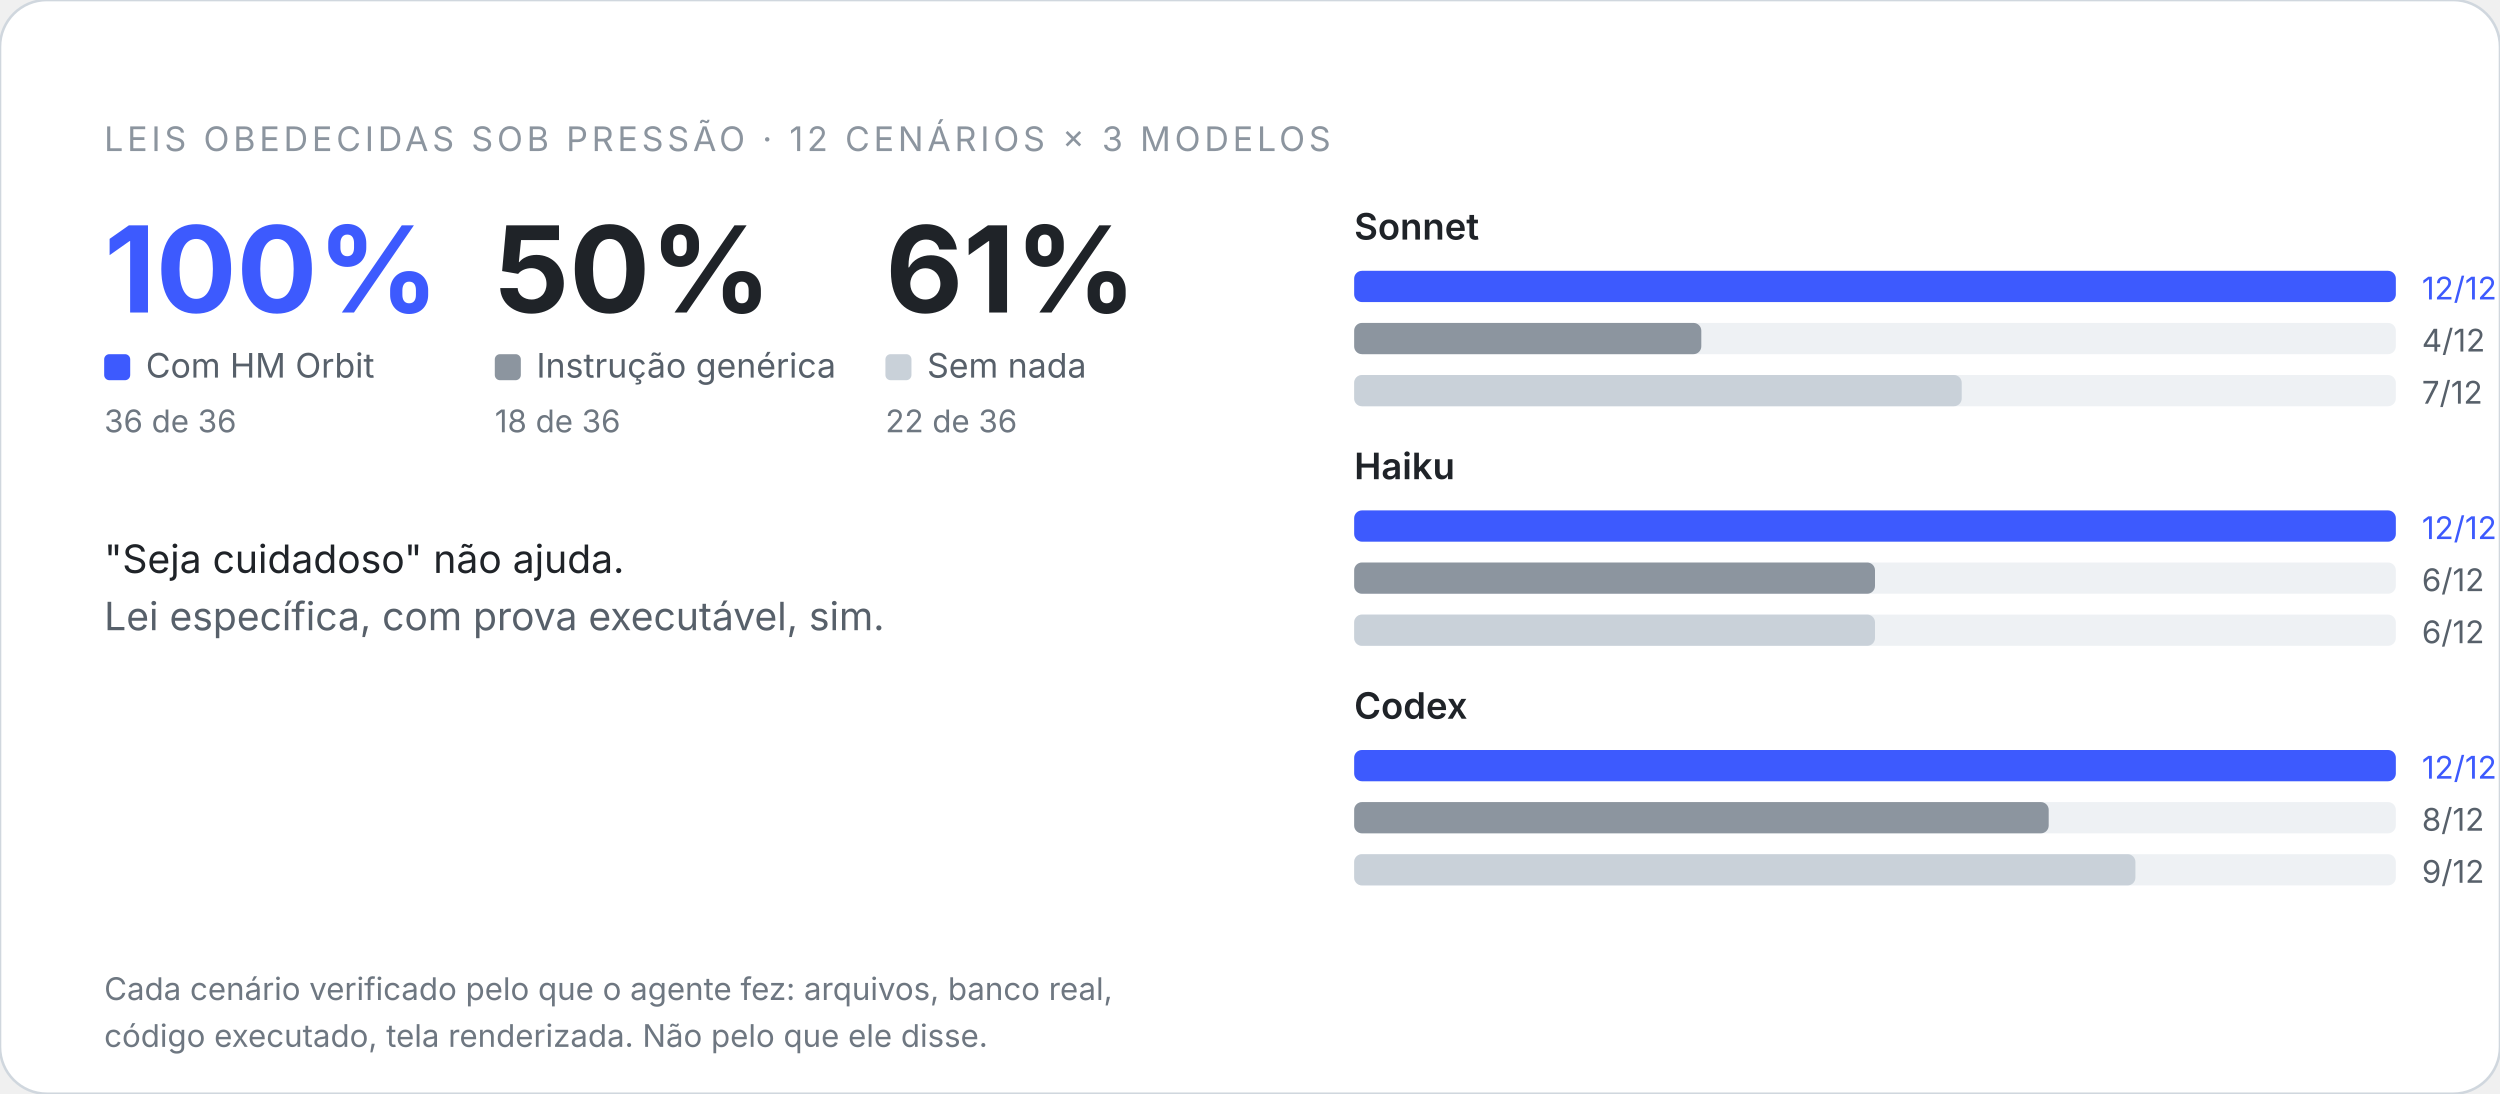
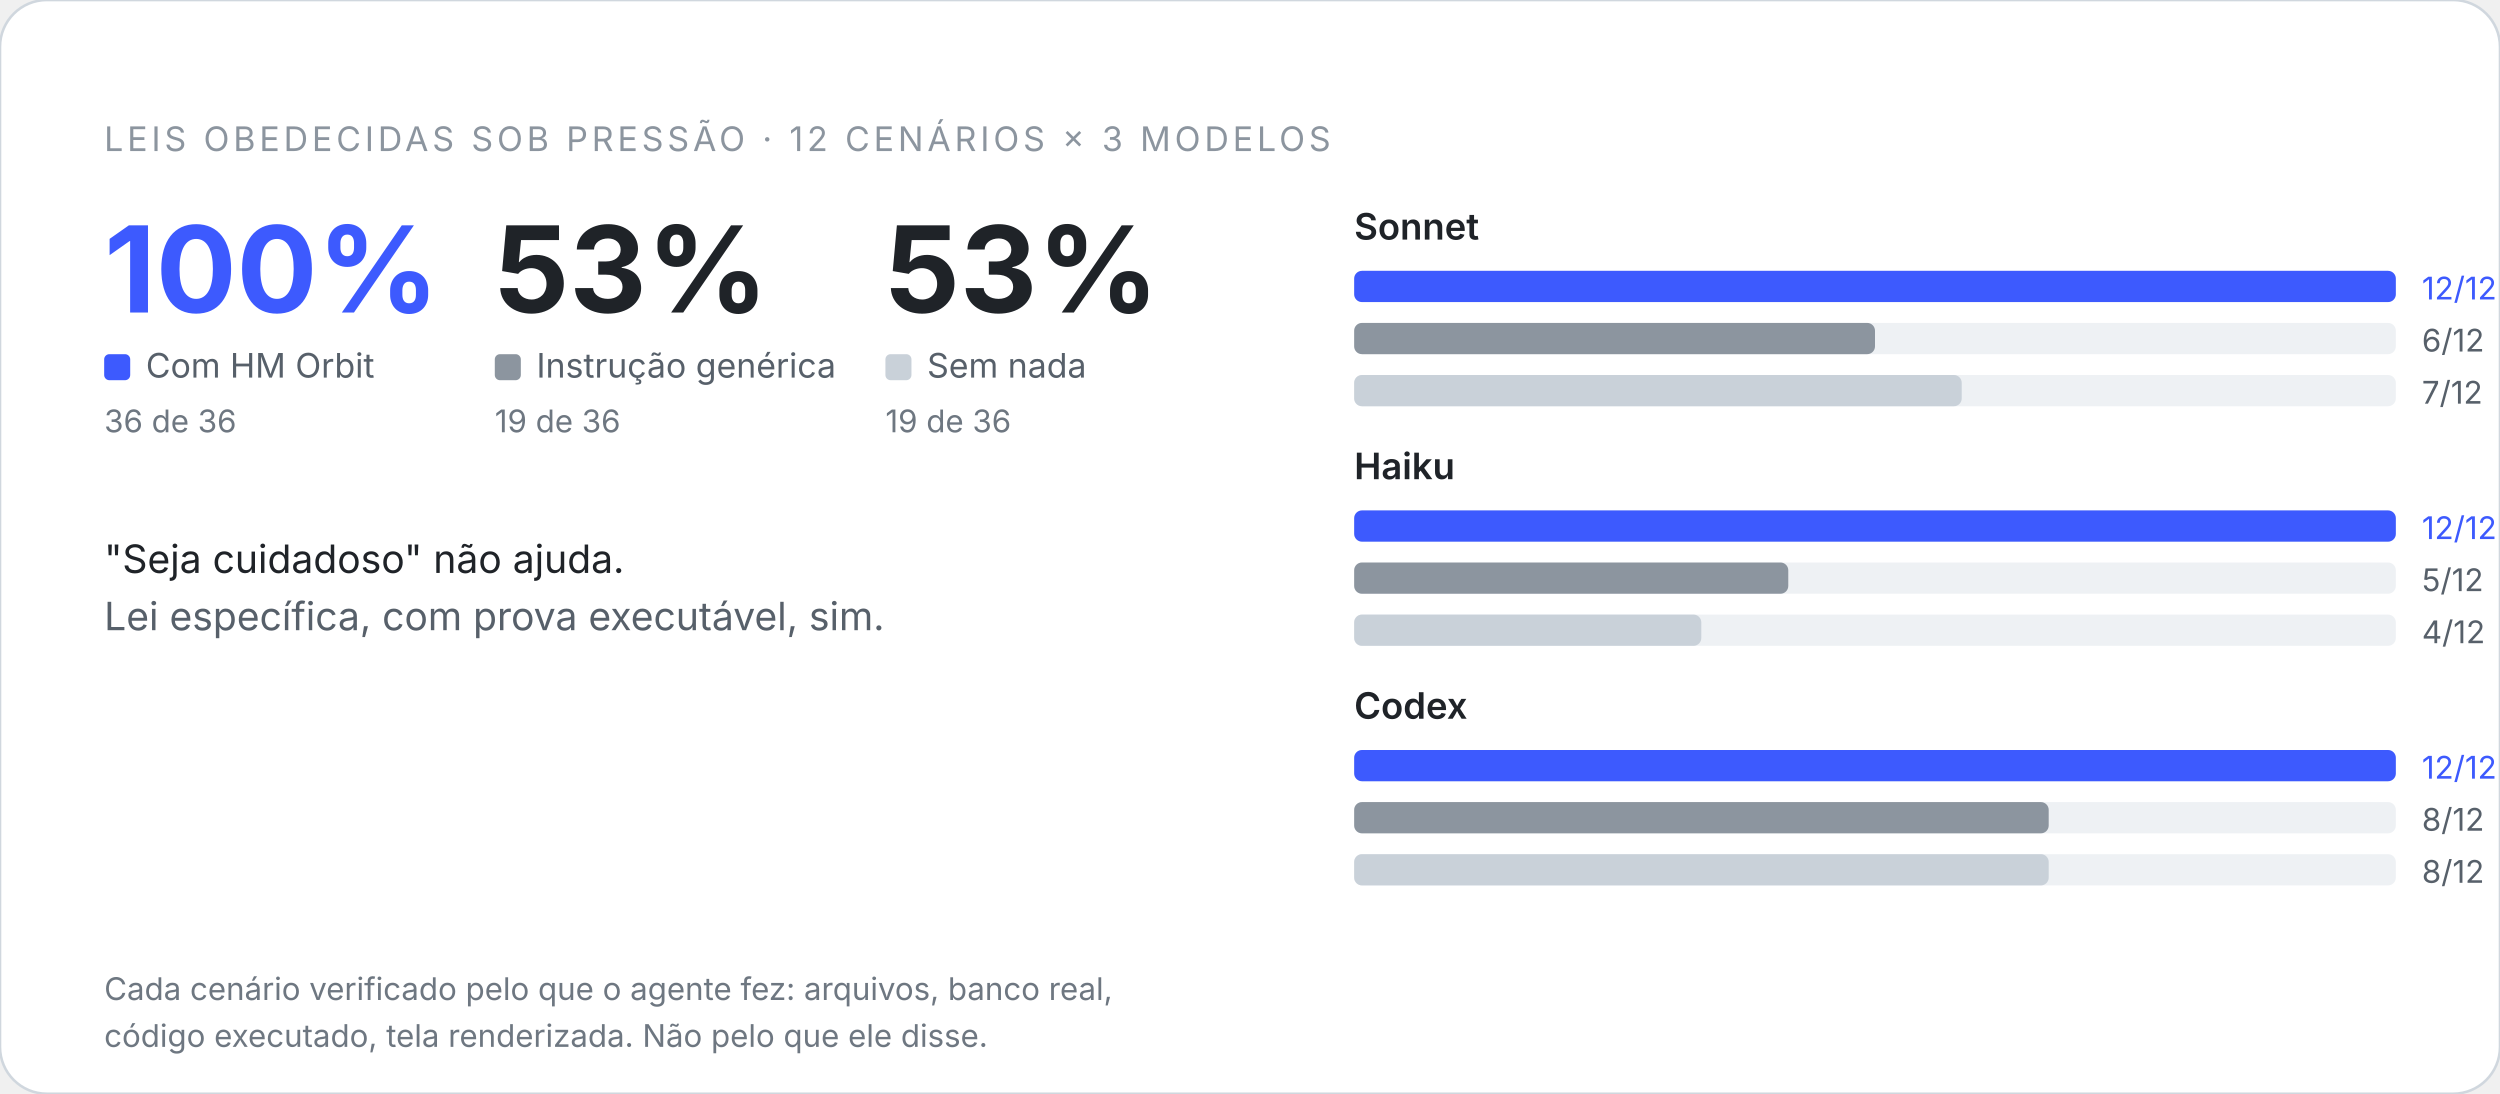
<svg xmlns="http://www.w3.org/2000/svg" width="960" height="420" viewBox="0 0 960 420" role="img" aria-label="Benchmark: com HM Orbit o agente obedece 36 de 36 leis sob pressão; com instrução genérica, 18; sem nada, 22.">
  <rect width="960" height="420" rx="18" fill="#FFFFFF" stroke="#D0D7DE" />
  <text x="40" y="58" font-family="Inter, -apple-system, Segoe UI, Helvetica, Arial, sans-serif" font-size="13" letter-spacing="1.5" fill="#8C959F">LEIS OBEDECIDAS SOB PRESSÃO · 12 CENÁRIOS × 3 MODELOS</text>
  <text x="40" y="120" font-family="Inter, -apple-system, Segoe UI, Helvetica, Arial, sans-serif" font-size="46" font-weight="700" fill="#3D5AFE">100%</text>
  <rect x="40" y="136" width="10" height="10" rx="2" fill="#3D5AFE" />
  <text x="56" y="145" font-family="Inter, -apple-system, Segoe UI, Helvetica, Arial, sans-serif" font-size="13" fill="#57606A">Com HM Orbit</text>
  <text x="40" y="166" font-family="Inter, -apple-system, Segoe UI, Helvetica, Arial, sans-serif" font-size="12" fill="#6E7781">36 de 36</text>
-   <text x="190" y="120" font-family="Inter, -apple-system, Segoe UI, Helvetica, Arial, sans-serif" font-size="46" font-weight="700" fill="#1F2328">50%</text>
+   <text x="190" y="120" font-family="Inter, -apple-system, Segoe UI, Helvetica, Arial, sans-serif" font-size="46" font-weight="700" fill="#1F2328">53%</text>
  <rect x="190" y="136" width="10" height="10" rx="2" fill="#8C959F" />
  <text x="206" y="145" font-family="Inter, -apple-system, Segoe UI, Helvetica, Arial, sans-serif" font-size="13" fill="#57606A">Instrução genérica</text>
-   <text x="190" y="166" font-family="Inter, -apple-system, Segoe UI, Helvetica, Arial, sans-serif" font-size="12" fill="#6E7781">18 de 36</text>
-   <text x="340" y="120" font-family="Inter, -apple-system, Segoe UI, Helvetica, Arial, sans-serif" font-size="46" font-weight="700" fill="#1F2328">61%</text>
+   <text x="190" y="166" font-family="Inter, -apple-system, Segoe UI, Helvetica, Arial, sans-serif" font-size="12" fill="#6E7781">19 de 36</text>
+   <text x="340" y="120" font-family="Inter, -apple-system, Segoe UI, Helvetica, Arial, sans-serif" font-size="46" font-weight="700" fill="#1F2328">53%</text>
  <rect x="340" y="136" width="10" height="10" rx="2" fill="#C9D1D9" />
  <text x="356" y="145" font-family="Inter, -apple-system, Segoe UI, Helvetica, Arial, sans-serif" font-size="13" fill="#57606A">Sem nada</text>
-   <text x="340" y="166" font-family="Inter, -apple-system, Segoe UI, Helvetica, Arial, sans-serif" font-size="12" fill="#6E7781">22 de 36</text>
+   <text x="340" y="166" font-family="Inter, -apple-system, Segoe UI, Helvetica, Arial, sans-serif" font-size="12" fill="#6E7781">19 de 36</text>
  <text x="40" y="220" font-family="Inter, -apple-system, Segoe UI, Helvetica, Arial, sans-serif" font-size="15" fill="#1F2328">"Seja cuidadoso" não ajuda.</text>
  <text x="40" y="242" font-family="Inter, -apple-system, Segoe UI, Helvetica, Arial, sans-serif" font-size="15" fill="#57606A">Lei específica, com prova executável, sim.</text>
  <text x="40" y="384" font-family="Inter, -apple-system, Segoe UI, Helvetica, Arial, sans-serif" font-size="12" fill="#6E7781">Cada cenário verificado pelo que o agente fez: arquivos, banco real,</text>
  <text x="40" y="402" font-family="Inter, -apple-system, Segoe UI, Helvetica, Arial, sans-serif" font-size="12" fill="#6E7781">código executado, tela renderizada. Não pelo que ele disse.</text>
  <text x="520" y="92" font-family="Inter, -apple-system, Segoe UI, Helvetica, Arial, sans-serif" font-size="14" font-weight="600" fill="#1F2328">Sonnet</text>
  <rect x="520" y="104" width="400" height="12" rx="3" fill="#EEF1F4" />
  <rect x="520" y="104" width="400.0" height="12" rx="3" fill="#3D5AFE" />
  <text x="930" y="115" font-family="Inter, -apple-system, Segoe UI, Helvetica, Arial, sans-serif" font-size="12" fill="#3D5AFE">12/12</text>
  <rect x="520" y="124" width="400" height="12" rx="3" fill="#EEF1F4" />
-   <rect x="520" y="124" width="133.3" height="12" rx="3" fill="#8C959F" />
-   <text x="930" y="135" font-family="Inter, -apple-system, Segoe UI, Helvetica, Arial, sans-serif" font-size="12" fill="#57606A">4/12</text>
+   <rect x="520" y="124" width="200.0" height="12" rx="3" fill="#8C959F" />
+   <text x="930" y="135" font-family="Inter, -apple-system, Segoe UI, Helvetica, Arial, sans-serif" font-size="12" fill="#57606A">6/12</text>
  <rect x="520" y="144" width="400" height="12" rx="3" fill="#EEF1F4" />
  <rect x="520" y="144" width="233.3" height="12" rx="3" fill="#C9D1D9" />
  <text x="930" y="155" font-family="Inter, -apple-system, Segoe UI, Helvetica, Arial, sans-serif" font-size="12" fill="#57606A">7/12</text>
  <text x="520" y="184" font-family="Inter, -apple-system, Segoe UI, Helvetica, Arial, sans-serif" font-size="14" font-weight="600" fill="#1F2328">Haiku</text>
  <rect x="520" y="196" width="400" height="12" rx="3" fill="#EEF1F4" />
  <rect x="520" y="196" width="400.0" height="12" rx="3" fill="#3D5AFE" />
  <text x="930" y="207" font-family="Inter, -apple-system, Segoe UI, Helvetica, Arial, sans-serif" font-size="12" fill="#3D5AFE">12/12</text>
  <rect x="520" y="216" width="400" height="12" rx="3" fill="#EEF1F4" />
-   <rect x="520" y="216" width="200.0" height="12" rx="3" fill="#8C959F" />
-   <text x="930" y="227" font-family="Inter, -apple-system, Segoe UI, Helvetica, Arial, sans-serif" font-size="12" fill="#57606A">6/12</text>
+   <rect x="520" y="216" width="166.7" height="12" rx="3" fill="#8C959F" />
+   <text x="930" y="227" font-family="Inter, -apple-system, Segoe UI, Helvetica, Arial, sans-serif" font-size="12" fill="#57606A">5/12</text>
  <rect x="520" y="236" width="400" height="12" rx="3" fill="#EEF1F4" />
-   <rect x="520" y="236" width="200.0" height="12" rx="3" fill="#C9D1D9" />
-   <text x="930" y="247" font-family="Inter, -apple-system, Segoe UI, Helvetica, Arial, sans-serif" font-size="12" fill="#57606A">6/12</text>
+   <rect x="520" y="236" width="133.3" height="12" rx="3" fill="#C9D1D9" />
+   <text x="930" y="247" font-family="Inter, -apple-system, Segoe UI, Helvetica, Arial, sans-serif" font-size="12" fill="#57606A">4/12</text>
  <text x="520" y="276" font-family="Inter, -apple-system, Segoe UI, Helvetica, Arial, sans-serif" font-size="14" font-weight="600" fill="#1F2328">Codex</text>
  <rect x="520" y="288" width="400" height="12" rx="3" fill="#EEF1F4" />
  <rect x="520" y="288" width="400.0" height="12" rx="3" fill="#3D5AFE" />
  <text x="930" y="299" font-family="Inter, -apple-system, Segoe UI, Helvetica, Arial, sans-serif" font-size="12" fill="#3D5AFE">12/12</text>
  <rect x="520" y="308" width="400" height="12" rx="3" fill="#EEF1F4" />
  <rect x="520" y="308" width="266.7" height="12" rx="3" fill="#8C959F" />
  <text x="930" y="319" font-family="Inter, -apple-system, Segoe UI, Helvetica, Arial, sans-serif" font-size="12" fill="#57606A">8/12</text>
  <rect x="520" y="328" width="400" height="12" rx="3" fill="#EEF1F4" />
-   <rect x="520" y="328" width="300.0" height="12" rx="3" fill="#C9D1D9" />
-   <text x="930" y="339" font-family="Inter, -apple-system, Segoe UI, Helvetica, Arial, sans-serif" font-size="12" fill="#57606A">9/12</text>
+   <rect x="520" y="328" width="266.7" height="12" rx="3" fill="#C9D1D9" />
+   <text x="930" y="339" font-family="Inter, -apple-system, Segoe UI, Helvetica, Arial, sans-serif" font-size="12" fill="#57606A">8/12</text>
</svg>
